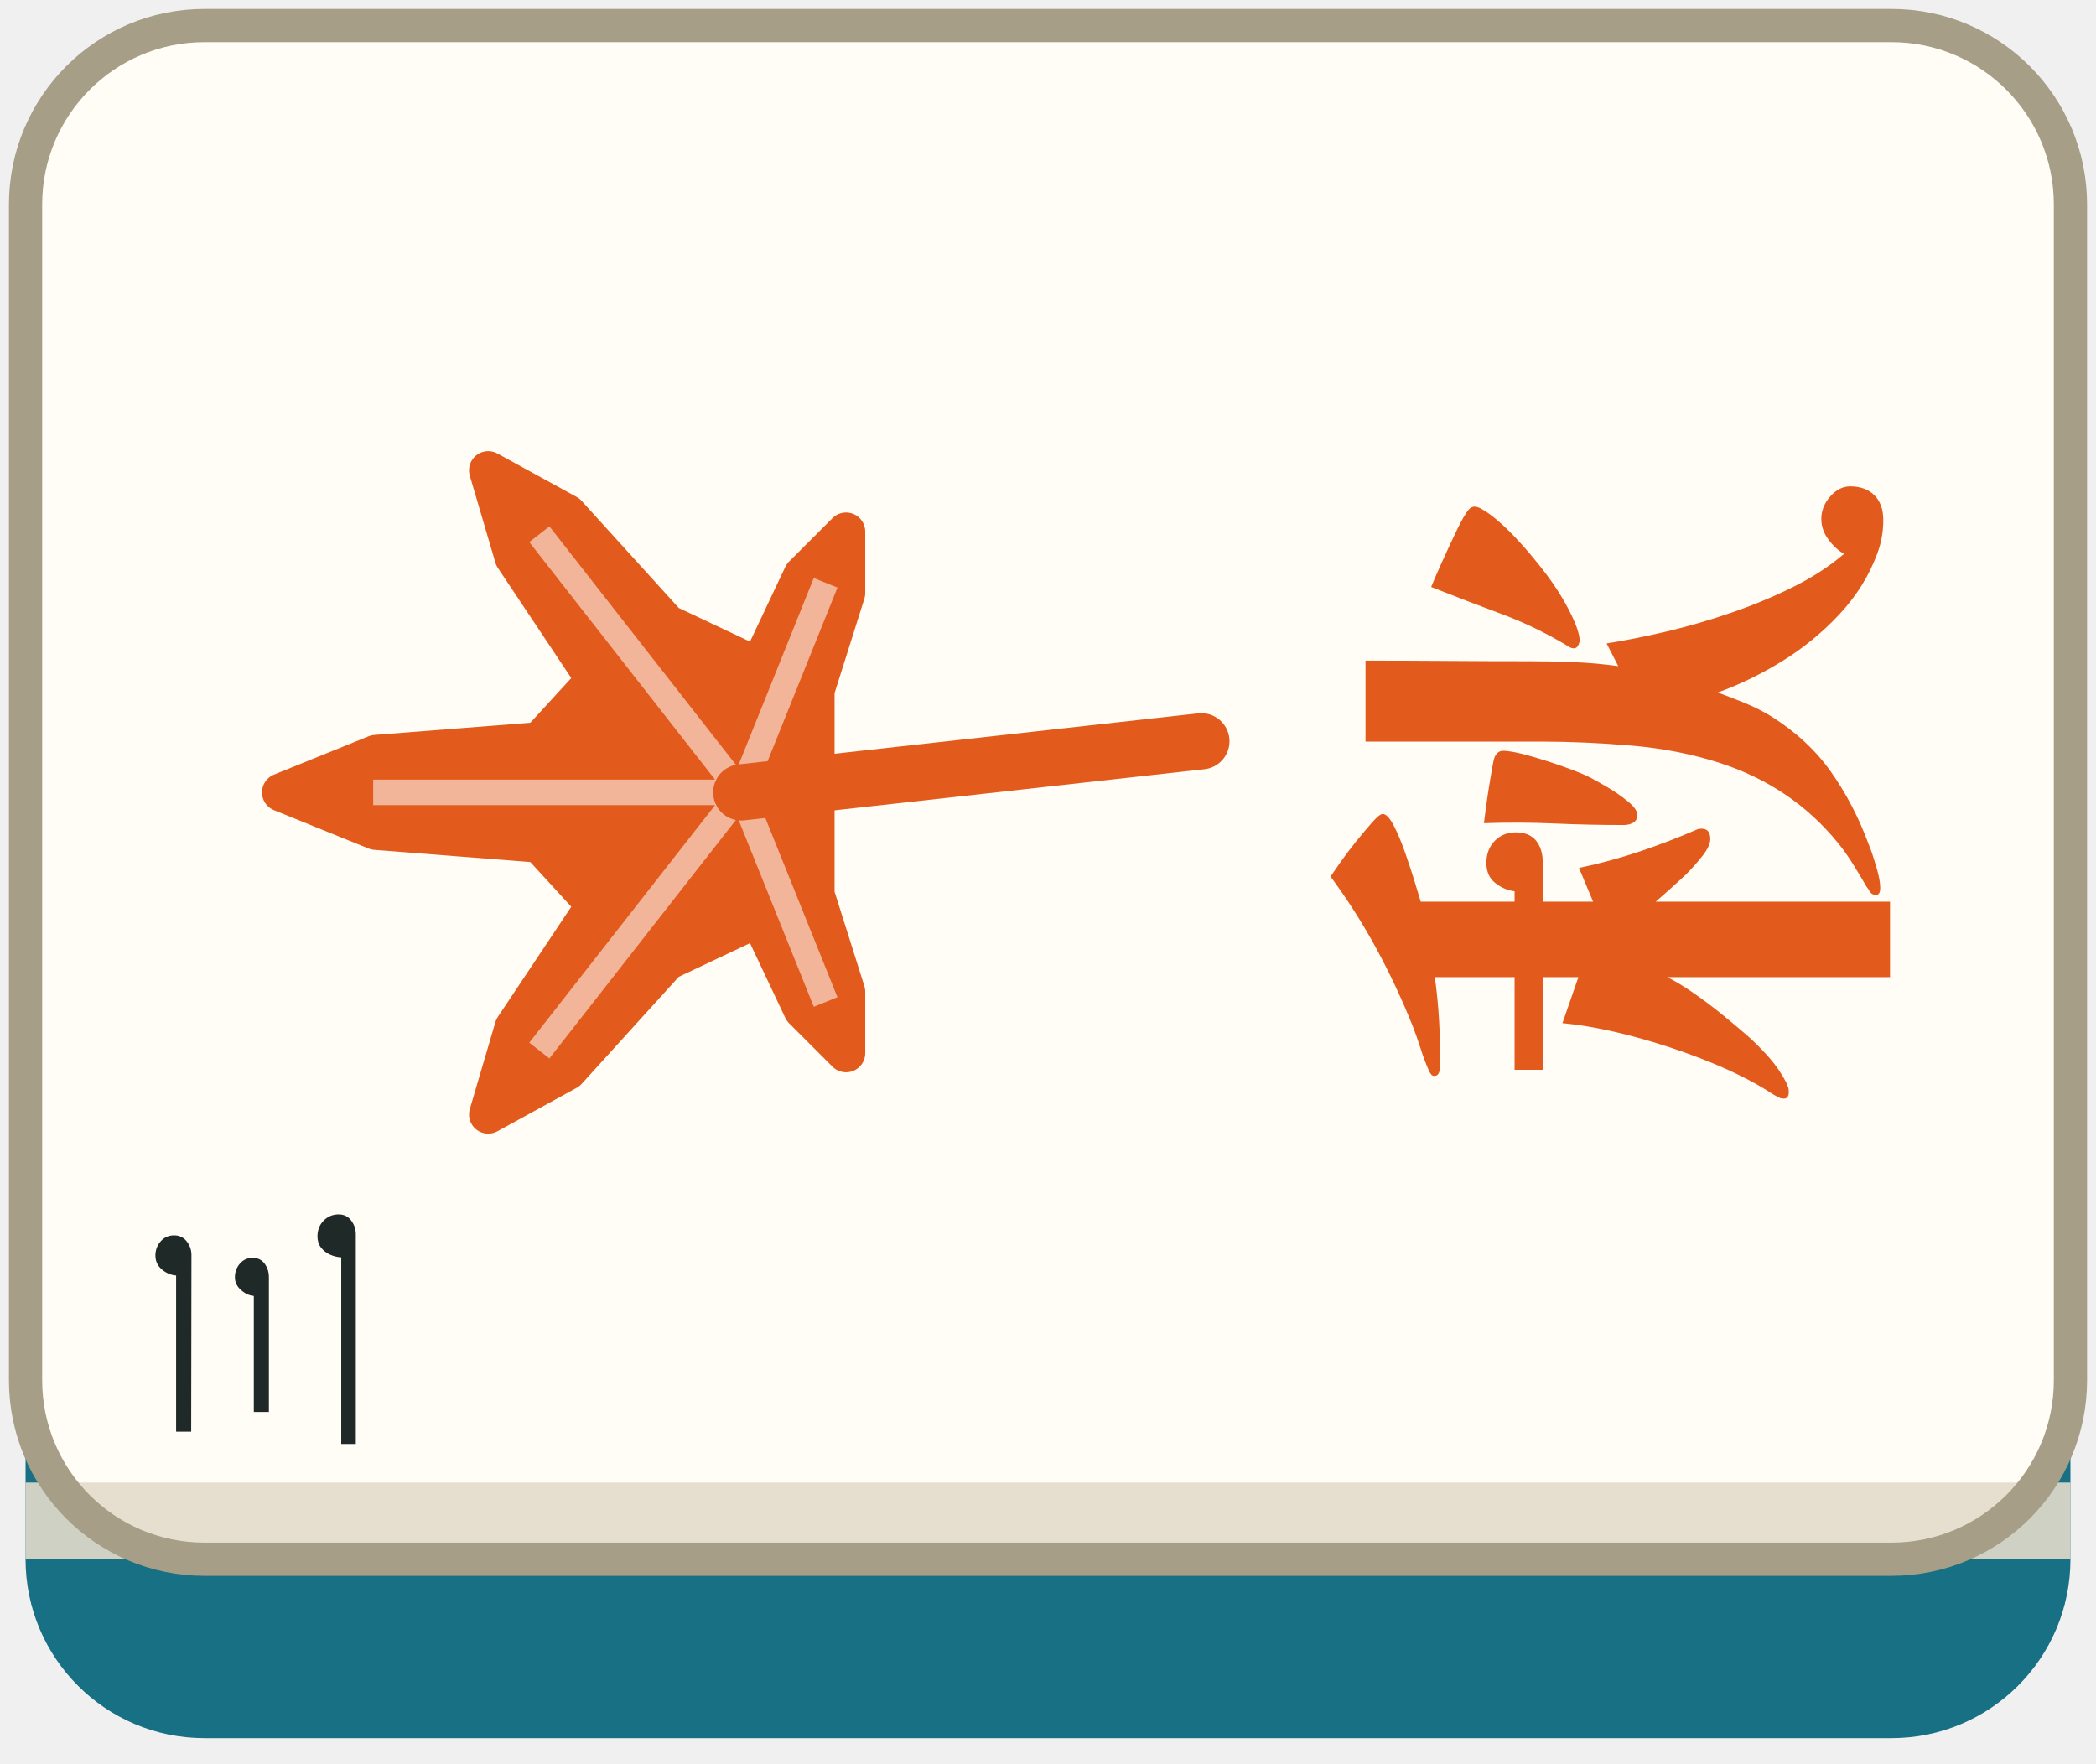
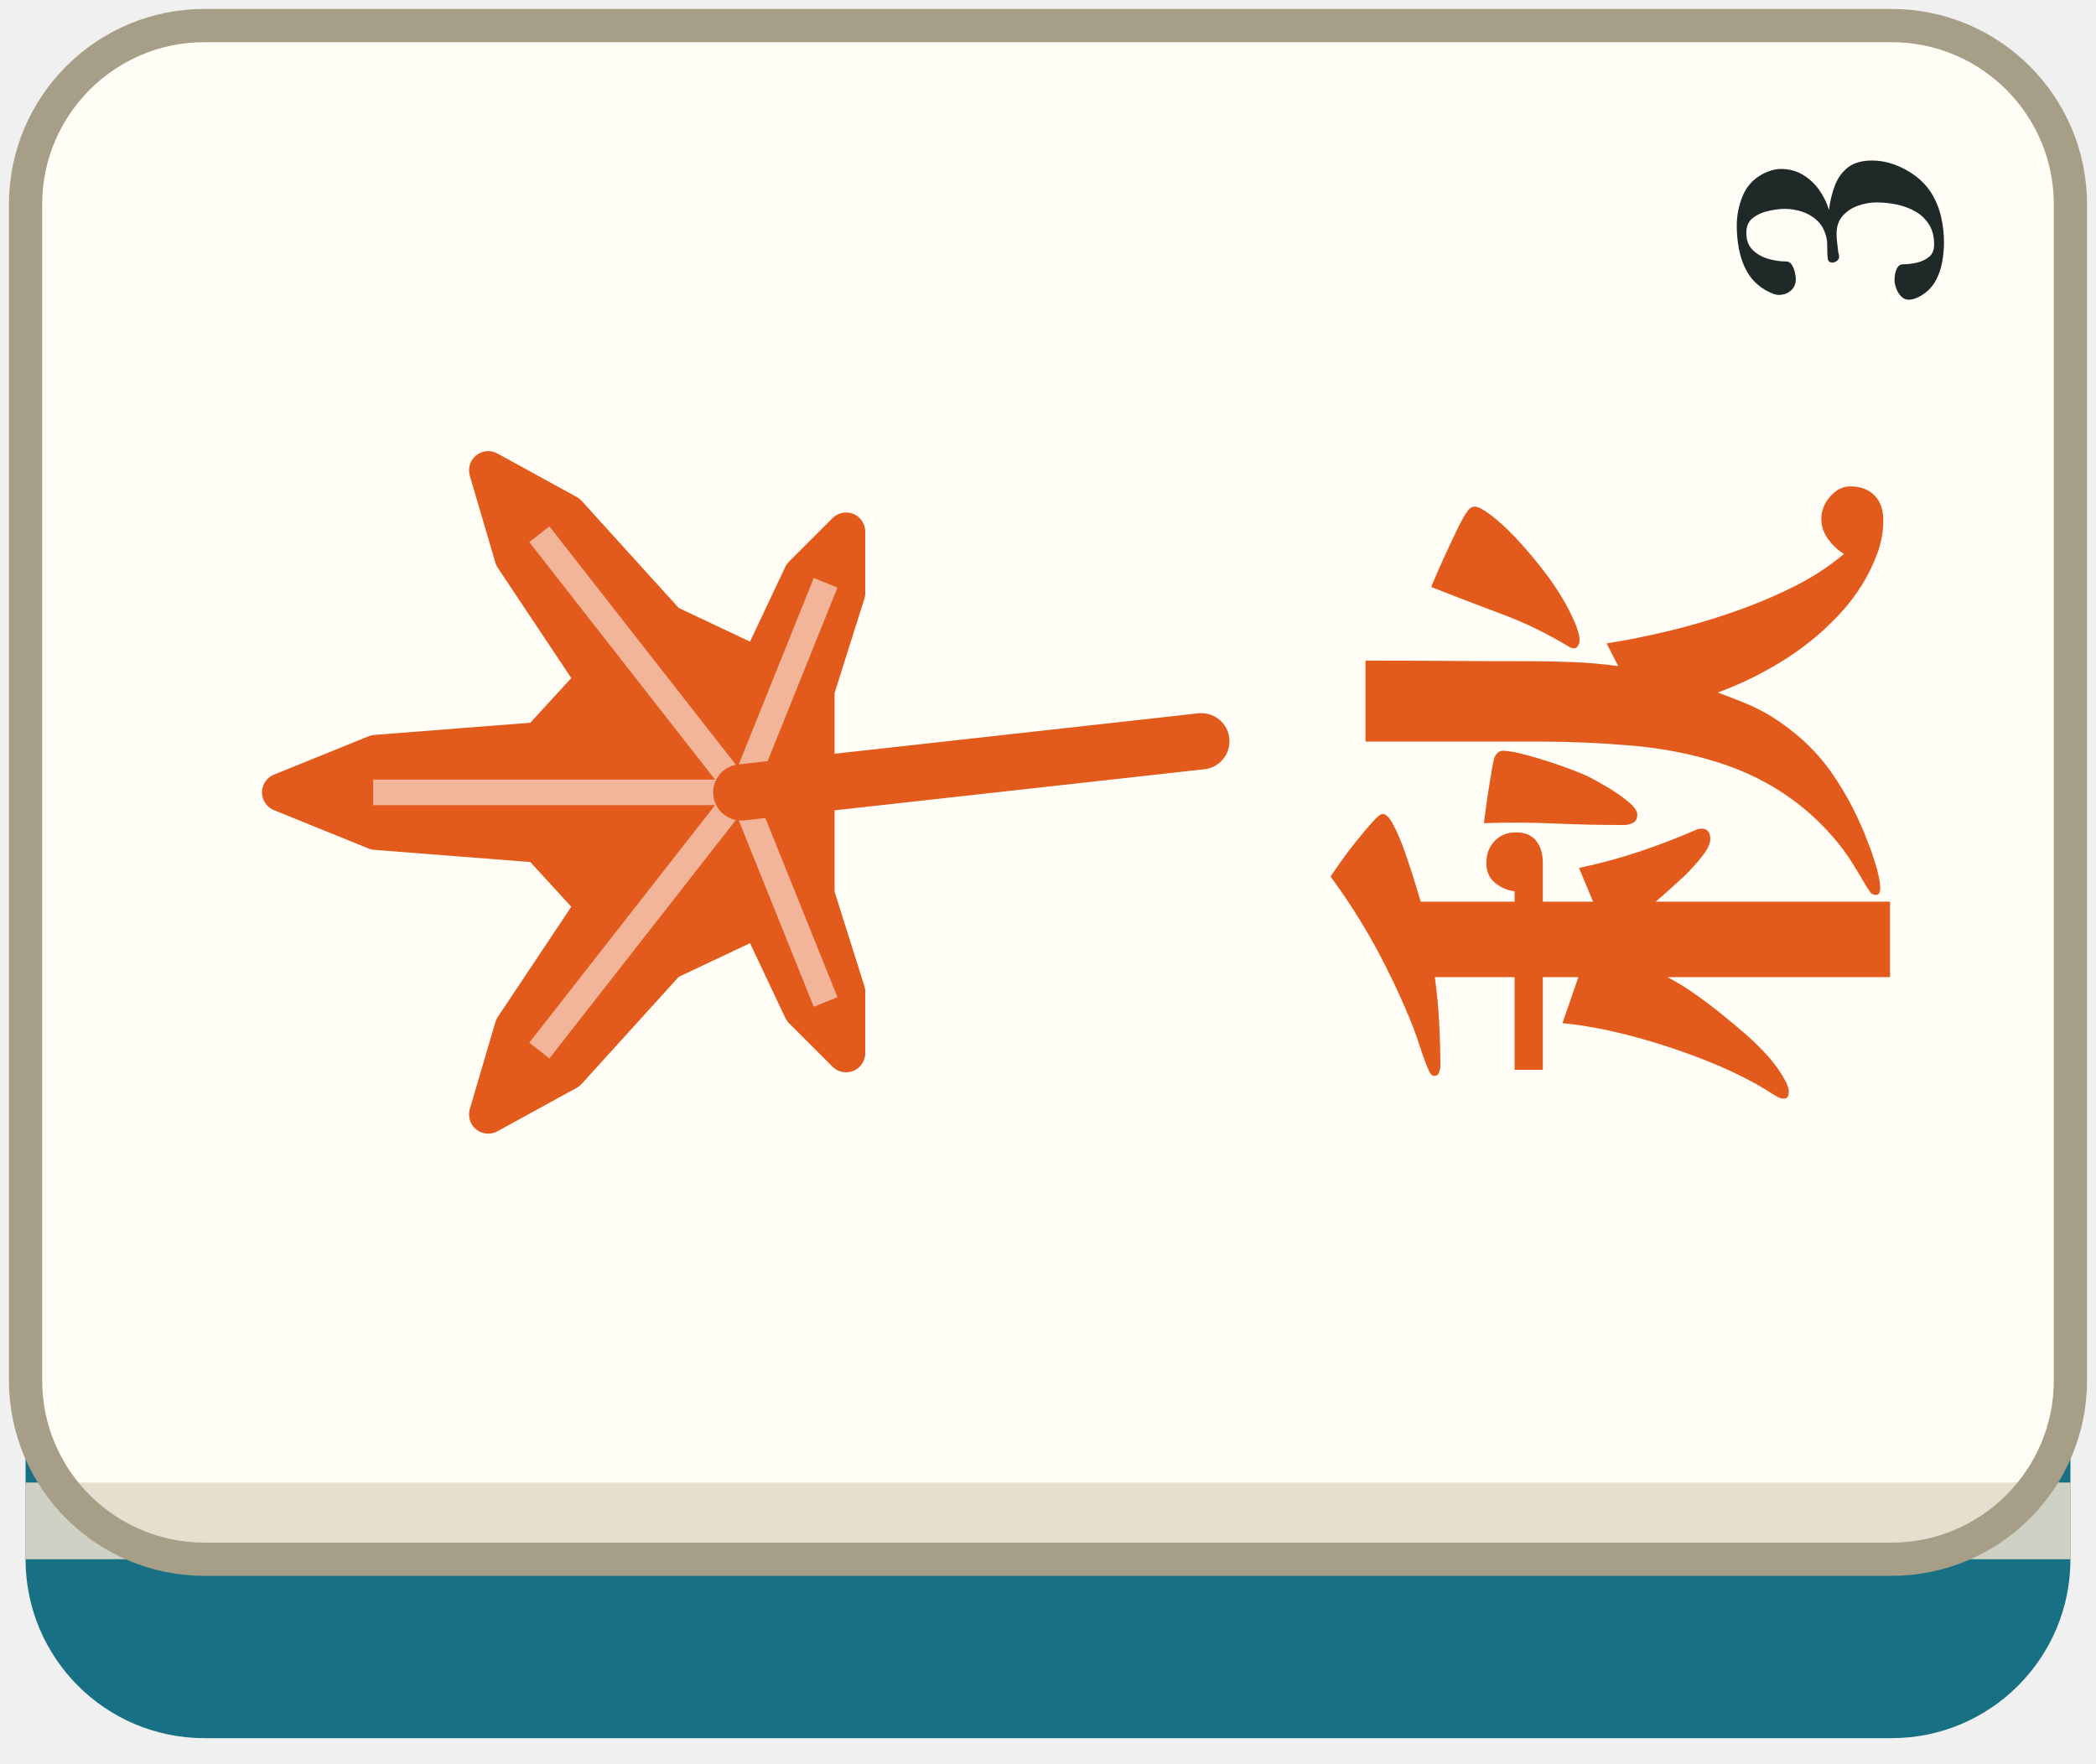
<svg xmlns="http://www.w3.org/2000/svg" viewBox="-1 -1 82 69">
  <rect x="0" y="7" width="80" height="60" rx="7" fill="#177083" />
  <rect x="0" y="0" width="80" height="60" rx="7" fill="#FFFDF6" />
  <rect x="0" y="57" width="80" height="3" fill="#E3DCCB" opacity=".9" />
  <rect x="0" y="0" width="80" height="60" rx="7" fill="none" stroke="#A79E87" stroke-width="1.3" />
  <g transform="translate(0 60) rotate(-90)">
    <polygon points="26.0,30.9 22.2,32.1 19.8,32.1 21.5,30.4 25.1,28.7 23.4,25.1 19.1,21.2 17.4,18.1 20.8,19.1 25.6,22.3 28.0,20.1 28.5,13.7 30.0,10.0 31.5,13.7 32.0,20.1 34.4,22.3 39.2,19.1 42.6,18.1 40.9,21.2 36.6,25.1 34.9,28.7 38.5,30.4 40.2,32.1 37.8,32.1 34.0,30.9" fill="#E25A1C" stroke="#E25A1C" stroke-width="1.5" stroke-linejoin="round" />
    <line x1="30" y1="28" x2="30.0" y2="13.6" stroke="#fff" stroke-width="1" opacity=".55" />
    <line x1="30" y1="28" x2="40.1" y2="20.1" stroke="#fff" stroke-width="1" opacity=".55" />
    <line x1="30" y1="28" x2="19.9" y2="20.1" stroke="#fff" stroke-width="1" opacity=".55" />
    <line x1="30" y1="28" x2="38.2" y2="31.3" stroke="#fff" stroke-width="1" opacity=".55" />
    <line x1="30" y1="28" x2="21.8" y2="31.3" stroke="#fff" stroke-width="1" opacity=".55" />
    <line x1="30" y1="28" x2="32" y2="46" stroke="#E25A1C" stroke-width="2.2" stroke-linecap="round" />
    <path transform="translate(18.02 71.19) scale(0.024 -0.024)" d="M464 754Q464 746 446.0 736.5Q428 727 402.5 718.0Q377 709 354.0 702.0Q331 695 321 692V539H338Q340 556 351.5 570.5Q363 585 384 585Q406 585 420.0 571.5Q434 558 434 537Q434 515 420.5 504.0Q407 493 384 493H321V411L376 434Q387 382 403.0 334.5Q419 287 439 241Q440 239 440 234Q440 220 423 220Q412 220 396.0 232.5Q380 245 365 260Q338 289 321 309V-73H198V290Q188 270 170.5 245.0Q153 220 134.5 197.5Q116 175 103 160Q87 142 68.0 125.0Q49 108 26 96Q23 95 19.5 93.5Q16 92 11 92Q0 92 0 100Q0 105 2.0 108.5Q4 112 6 116Q35 160 59.5 220.5Q84 281 101.0 344.5Q118 408 123 461L198 435V493H47V539H198V669Q162 664 125.5 662.0Q89 660 53 660Q49 660 43.0 662.0Q37 664 37 670Q37 673 39.5 675.0Q42 677 44 678Q62 686 81.0 692.0Q100 698 118 705Q183 731 244.0 764.0Q305 797 362 839Q368 835 384.5 823.5Q401 812 419.0 797.5Q437 783 450.5 771.0Q464 759 464 754ZM567 558Q567 544 559.0 515.5Q551 487 541.0 459.0Q531 431 524 417Q520 409 509.0 390.0Q498 371 485.0 355.0Q472 339 463 339Q453 339 449.5 346.0Q446 353 446 361Q446 418 448.5 474.5Q451 531 449 589Q456 588 472.0 586.0Q488 584 506.5 581.0Q525 578 539.5 575.5Q554 573 558 571Q567 566 567 558ZM998 -8Q998 -33 983.5 -47.5Q969 -62 943 -62Q914 -62 888 -52Q834 -32 789.5 9.5Q745 51 713.0 103.0Q681 155 662 208Q654 186 645.0 164.0Q636 142 624 122Q586 61 533.0 23.5Q480 -14 415 -38Q408 -41 399.0 -44.0Q390 -47 380 -50Q370 -53 360.5 -55.0Q351 -57 343 -57Q332 -57 332 -50Q332 -42 341 -38L345 -35Q364 -24 382.5 -12.5Q401 -1 417 12Q509 87 547 204Q569 272 575.5 349.0Q582 426 582 496V782H714Q714 715 713.5 648.5Q713 582 713 515Q713 479 711.5 442.5Q710 406 705 370L742 389Q749 344 761.5 291.0Q774 238 792.5 184.5Q811 131 834.5 84.0Q858 37 888 2Q896 16 911.5 27.5Q927 39 945 39Q965 39 981.5 24.5Q998 10 998 -8ZM965 604Q965 596 951.5 578.0Q938 560 916.5 539.5Q895 519 871 500Q834 470 798.5 451.5Q763 433 747 433Q743 433 738.5 435.5Q734 438 734 442Q734 447 737 451Q769 504 789.5 559.0Q810 614 834 675Q849 669 875.5 657.0Q902 645 927.0 633.0Q952 621 961 613Q965 609 965 604Z" fill="#E25A1C" />
-     <path transform="translate(3.87 12.88) scale(0.01 -0.01)" d="M962 63Q962 32 938.0 14.0Q914 -4 884 -4H64V53H794Q795 75 804.5 96.5Q814 118 832.0 132.0Q850 146 876 146Q913 146 937.5 122.0Q962 98 962 63ZM792 400Q792 369 769.0 352.5Q746 336 717 336H189V395H643Q645 421 666.0 445.0Q687 469 716 469Q747 469 769.5 449.5Q792 430 792 400ZM880 707Q880 676 856.5 657.5Q833 639 803 639L112 640V699H723Q725 729 746.5 754.5Q768 780 801 780Q833 780 856.5 759.5Q880 739 880 707Z" fill="#1F2A28" />
+     <path transform="translate(48.78 75.02) scale(0.011 -0.011)" d="M540 252Q540 213 525.5 173.0Q511 133 485.5 99.0Q460 65 426 43Q386 18 340.5 7.5Q295 -3 248 -3Q213 -3 176.0 4.0Q139 11 108.5 29.0Q78 47 59 79Q53 89 49.0 100.5Q45 112 45 123Q45 138 57.0 149.5Q69 161 85.5 167.0Q102 173 115 173Q125 173 138.0 170.5Q151 168 161.0 161.5Q171 155 171 142Q171 120 176.5 94.5Q182 69 197.0 50.5Q212 32 241 32Q284 32 313.0 50.5Q342 69 359.0 99.0Q376 129 383.5 165.0Q391 201 391 236Q391 270 379.5 302.5Q368 335 343.5 357.0Q319 379 280 379Q264 379 247.5 377.0Q231 375 214 373Q210 372 206.0 371.0Q202 370 197 370Q189 370 183.0 378.0Q177 386 177 393Q177 409 192.0 410.5Q207 412 218 412Q232 412 246.0 412.5Q260 413 273 417Q306 426 327.0 448.5Q348 471 358.0 501.5Q368 532 368 562Q368 588 361.0 620.5Q354 653 336.0 676.5Q318 700 283 700Q244 700 222.0 677.5Q200 655 190.5 622.5Q181 590 181 558Q181 546 169.5 538.5Q158 531 143.0 527.5Q128 524 119 524Q92 524 77.0 542.0Q62 560 62 585Q62 597 70.5 615.0Q79 633 86 643Q111 679 146.5 698.5Q182 718 224.0 726.0Q266 734 308 734Q363 734 414.0 713.0Q465 692 492 642Q500 627 505.0 610.0Q510 593 510 576Q510 534 490.0 500.0Q470 466 437.0 442.0Q404 418 364 406Q413 400 452.5 384.5Q492 369 516.0 338.0Q540 307 540 252Z" fill="#1F2A28" />
  </g>
</svg>
